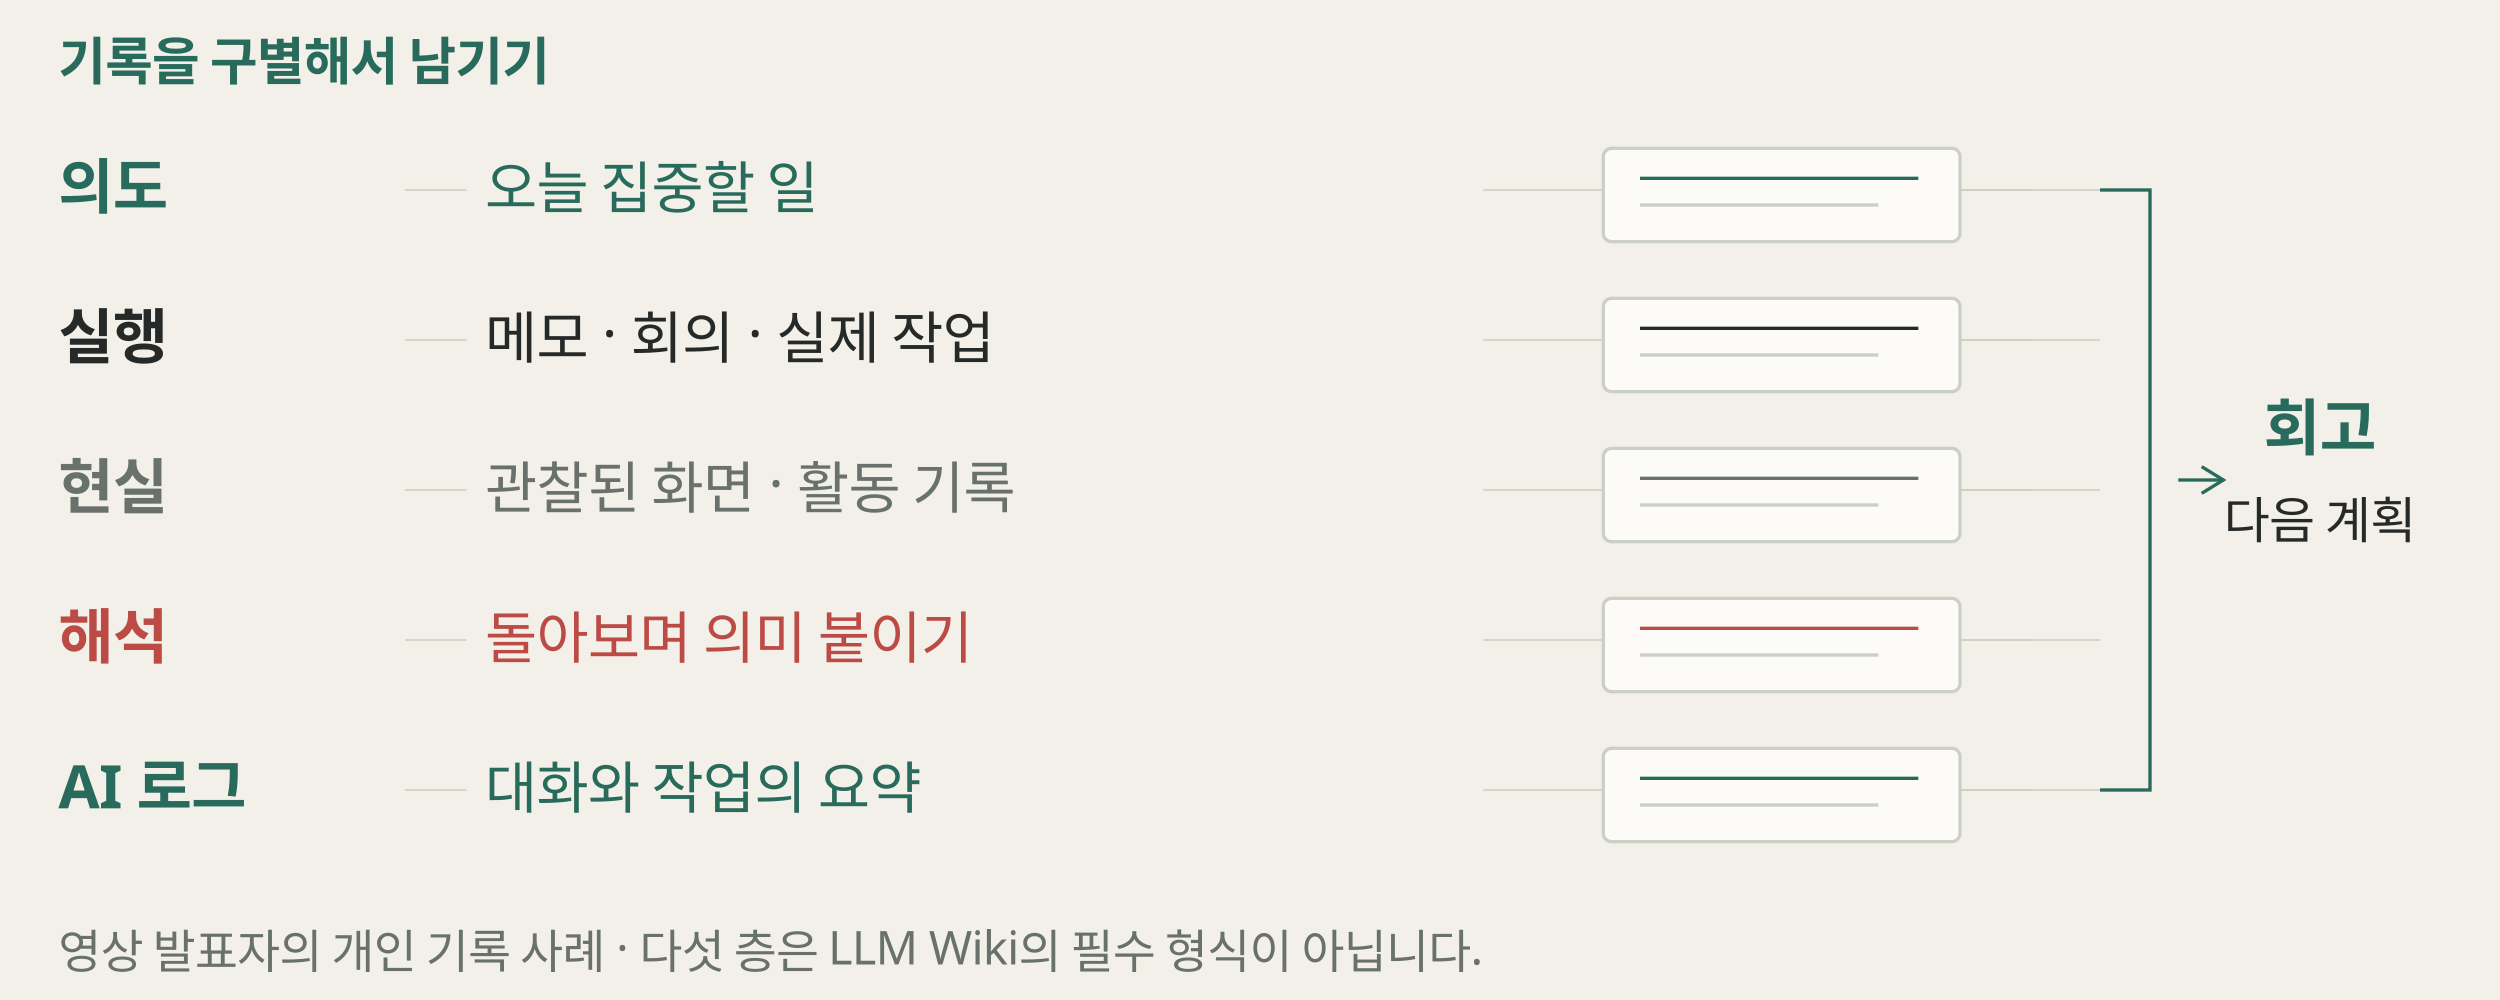
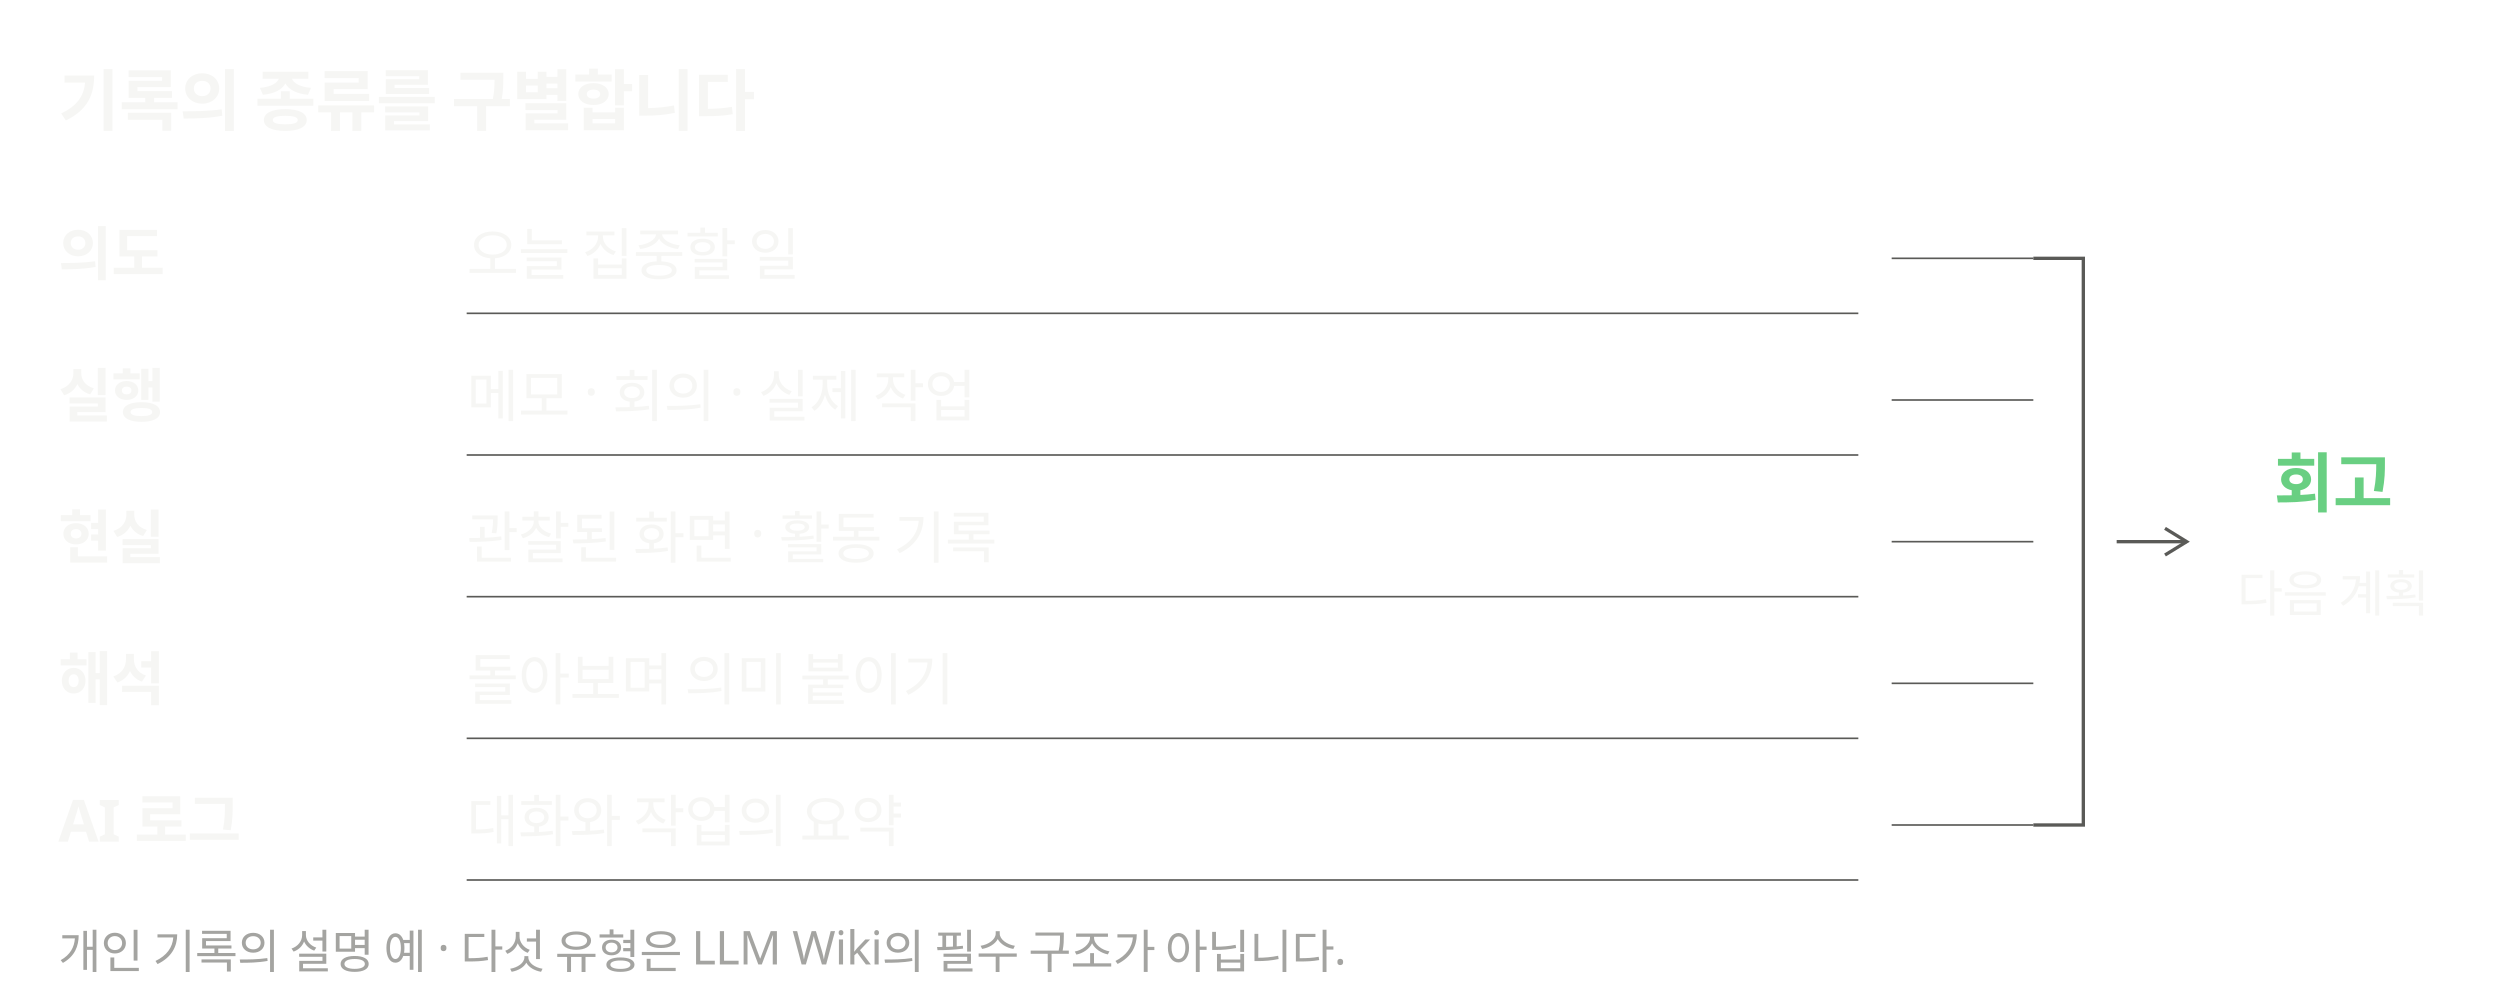
- <svg xmlns="http://www.w3.org/2000/svg" width="1500" height="600" viewBox="0 0 1500 600" role="img" aria-labelledby="title desc">
-   <rect width="1500" height="600" fill="#F2F0E8" />
+ <svg xmlns="http://www.w3.org/2000/svg" width="1500" height="600" viewBox="0 0 1500 600" style="background:#080808" role="img" aria-labelledby="title desc">
  <g font-family="'Noto Sans KR','Malgun Gothic','Apple SD Gothic Neo',sans-serif" letter-spacing="-.4">
-     <text x="35" y="48" font-size="31" fill="#286A5B" font-weight="600" text-anchor="start">기록을 구별해서 남기기</text>
-     <text x="35" y="125" font-size="36" fill="#286A5B" font-weight="600" text-anchor="start">의도</text>
-     <path d="M243 114L1220 114" fill="none" stroke="#CBD0C6" stroke-width="1" />
-     <rect x="280" y="88" width="610" height="48" rx="0" fill="#F2F0E8" />
-     <text x="291" y="125" font-size="34" fill="#286A5B" font-weight="400" text-anchor="start">오늘 집중할 일</text>
-     <rect x="962" y="89" width="214" height="56" rx="5" fill="#FCFBF7" stroke="#CBD0C6" stroke-width="2" />
-     <path d="M984 107L1151 107" fill="none" stroke="#286A5B" stroke-width="2" />
-     <path d="M984 123L1127 123" fill="none" stroke="#CBD0C6" stroke-width="2" />
-     <path d="M1176 114L1260 114" fill="none" stroke="#CBD0C6" stroke-width="1" />
-     <text x="35" y="215" font-size="36" fill="#252A28" font-weight="600" text-anchor="start">실행</text>
-     <path d="M243 204L1220 204" fill="none" stroke="#CBD0C6" stroke-width="1" />
-     <rect x="280" y="178" width="610" height="48" rx="0" fill="#F2F0E8" />
-     <text x="291" y="215" font-size="34" fill="#252A28" font-weight="400" text-anchor="start">메모 · 회의 · 실제 작업</text>
-     <rect x="962" y="179" width="214" height="56" rx="5" fill="#FCFBF7" stroke="#CBD0C6" stroke-width="2" />
-     <path d="M984 197L1151 197" fill="none" stroke="#252A28" stroke-width="2" />
-     <path d="M984 213L1127 213" fill="none" stroke="#CBD0C6" stroke-width="2" />
-     <path d="M1176 204L1260 204" fill="none" stroke="#CBD0C6" stroke-width="1" />
-     <text x="35" y="305" font-size="36" fill="#68716B" font-weight="600" text-anchor="start">현실</text>
-     <path d="M243 294L1220 294" fill="none" stroke="#CBD0C6" stroke-width="1" />
-     <rect x="280" y="268" width="610" height="48" rx="0" fill="#F2F0E8" />
-     <text x="291" y="305" font-size="34" fill="#68716B" font-weight="400" text-anchor="start">관찰된 화면 · 활동 기록</text>
-     <rect x="962" y="269" width="214" height="56" rx="5" fill="#FCFBF7" stroke="#CBD0C6" stroke-width="2" />
-     <path d="M984 287L1151 287" fill="none" stroke="#68716B" stroke-width="2" />
-     <path d="M984 303L1127 303" fill="none" stroke="#CBD0C6" stroke-width="2" />
-     <path d="M1176 294L1260 294" fill="none" stroke="#CBD0C6" stroke-width="1" />
-     <text x="35" y="395" font-size="36" fill="#BD4B45" font-weight="600" text-anchor="start">해석</text>
-     <path d="M243 384L1220 384" fill="none" stroke="#CBD0C6" stroke-width="1" />
-     <rect x="280" y="358" width="610" height="48" rx="0" fill="#F2F0E8" />
-     <text x="291" y="395" font-size="34" fill="#BD4B45" font-weight="400" text-anchor="start">돌아보며 의미 붙이기</text>
-     <rect x="962" y="359" width="214" height="56" rx="5" fill="#FCFBF7" stroke="#CBD0C6" stroke-width="2" />
-     <path d="M984 377L1151 377" fill="none" stroke="#BD4B45" stroke-width="2" />
-     <path d="M984 393L1127 393" fill="none" stroke="#CBD0C6" stroke-width="2" />
-     <path d="M1176 384L1260 384" fill="none" stroke="#CBD0C6" stroke-width="1" />
-     <text x="35" y="485" font-size="36" fill="#286A5B" font-weight="600" text-anchor="start">AI 로그</text>
-     <path d="M243 474L1220 474" fill="none" stroke="#CBD0C6" stroke-width="1" />
-     <rect x="280" y="448" width="610" height="48" rx="0" fill="#F2F0E8" />
-     <text x="291" y="485" font-size="34" fill="#286A5B" font-weight="400" text-anchor="start">대화와 작업의 요약</text>
-     <rect x="962" y="449" width="214" height="56" rx="5" fill="#FCFBF7" stroke="#CBD0C6" stroke-width="2" />
-     <path d="M984 467L1151 467" fill="none" stroke="#286A5B" stroke-width="2" />
-     <path d="M984 483L1127 483" fill="none" stroke="#CBD0C6" stroke-width="2" />
-     <path d="M1176 474L1260 474" fill="none" stroke="#CBD0C6" stroke-width="1" />
-     <path d="M1260 114L1290 114L1290 474L1260 474" fill="none" stroke="#286A5B" stroke-width="2" />
-     <text x="1392" y="270" font-size="37" fill="#286A5B" font-weight="600" text-anchor="middle">회고</text>
-     <text x="1392" y="323" font-size="30" fill="#252A28" font-weight="400" text-anchor="middle">다음 계획</text>
-     <path d="M1307 288L1334 288" fill="none" stroke="#286A5B" stroke-width="2" />
-     <path d="M1321 280L1334 288L1321 296" fill="none" stroke="#286A5B" stroke-width="2" />
-     <text x="35" y="581" font-size="28" fill="#68716B" font-weight="400" text-anchor="start">영상 발표자의 개인 기록 사례 · 다섯 층은 LLM Wiki의 필수 형식이 아닙니다.</text>
+     <text x="35" y="75" font-size="40" fill="#F6F6F4" font-weight="550" text-anchor="start">기록의 종류를 구별합니다</text>
+     <text x="35" y="165" font-size="35" fill="#F6F6F4" font-weight="550" text-anchor="start">의도</text>
+     <text x="280" y="165" font-size="34" fill="#F6F6F4" font-weight="400" text-anchor="start">오늘 집중할 일</text>
+     <path d="M280 188L1115 188" fill="none" stroke="#5A5A57" stroke-width="1" />
+     <path d="M1135 155L1220 155" fill="none" stroke="#5A5A57" stroke-width="1" />
+     <text x="35" y="250" font-size="35" fill="#F6F6F4" font-weight="550" text-anchor="start">실행</text>
+     <text x="280" y="250" font-size="34" fill="#F6F6F4" font-weight="400" text-anchor="start">메모 · 회의 · 실제 작업</text>
+     <path d="M280 273L1115 273" fill="none" stroke="#5A5A57" stroke-width="1" />
+     <path d="M1135 240L1220 240" fill="none" stroke="#5A5A57" stroke-width="1" />
+     <text x="35" y="335" font-size="35" fill="#F6F6F4" font-weight="550" text-anchor="start">현실</text>
+     <text x="280" y="335" font-size="34" fill="#F6F6F4" font-weight="400" text-anchor="start">관찰된 화면 · 활동 기록</text>
+     <path d="M280 358L1115 358" fill="none" stroke="#5A5A57" stroke-width="1" />
+     <path d="M1135 325L1220 325" fill="none" stroke="#5A5A57" stroke-width="1" />
+     <text x="35" y="420" font-size="35" fill="#F6F6F4" font-weight="550" text-anchor="start">해석</text>
+     <text x="280" y="420" font-size="34" fill="#F6F6F4" font-weight="400" text-anchor="start">돌아보며 의미 붙이기</text>
+     <path d="M280 443L1115 443" fill="none" stroke="#5A5A57" stroke-width="1" />
+     <path d="M1135 410L1220 410" fill="none" stroke="#5A5A57" stroke-width="1" />
+     <text x="35" y="505" font-size="35" fill="#F6F6F4" font-weight="550" text-anchor="start">AI 로그</text>
+     <text x="280" y="505" font-size="34" fill="#F6F6F4" font-weight="400" text-anchor="start">대화와 작업의 요약</text>
+     <path d="M280 528L1115 528" fill="none" stroke="#5A5A57" stroke-width="1" />
+     <path d="M1135 495L1220 495" fill="none" stroke="#5A5A57" stroke-width="1" />
+     <path d="M1220 155L1250 155L1250 495L1220 495" fill="none" stroke="#5A5A57" stroke-width="2" />
+     <path d="M1270 325L1312 325" fill="none" stroke="#5A5A57" stroke-width="2" />
+     <path d="M1299 317L1312 325L1299 333" fill="none" stroke="#5A5A57" stroke-width="2" />
+     <text x="1400" y="304" font-size="39" fill="#69CF82" font-weight="550" text-anchor="middle">회고</text>
+     <text x="1400" y="367" font-size="30" fill="#F6F6F4" font-weight="400" text-anchor="middle">다음 계획</text>
+     <text x="35" y="581" font-size="28" fill="#A4A4A1" font-weight="400" text-anchor="start">개인 기록의 설명 예 · 다섯 유형은 LLM Wiki의 필수 구조가 아닙니다.</text>
  </g>
</svg>
